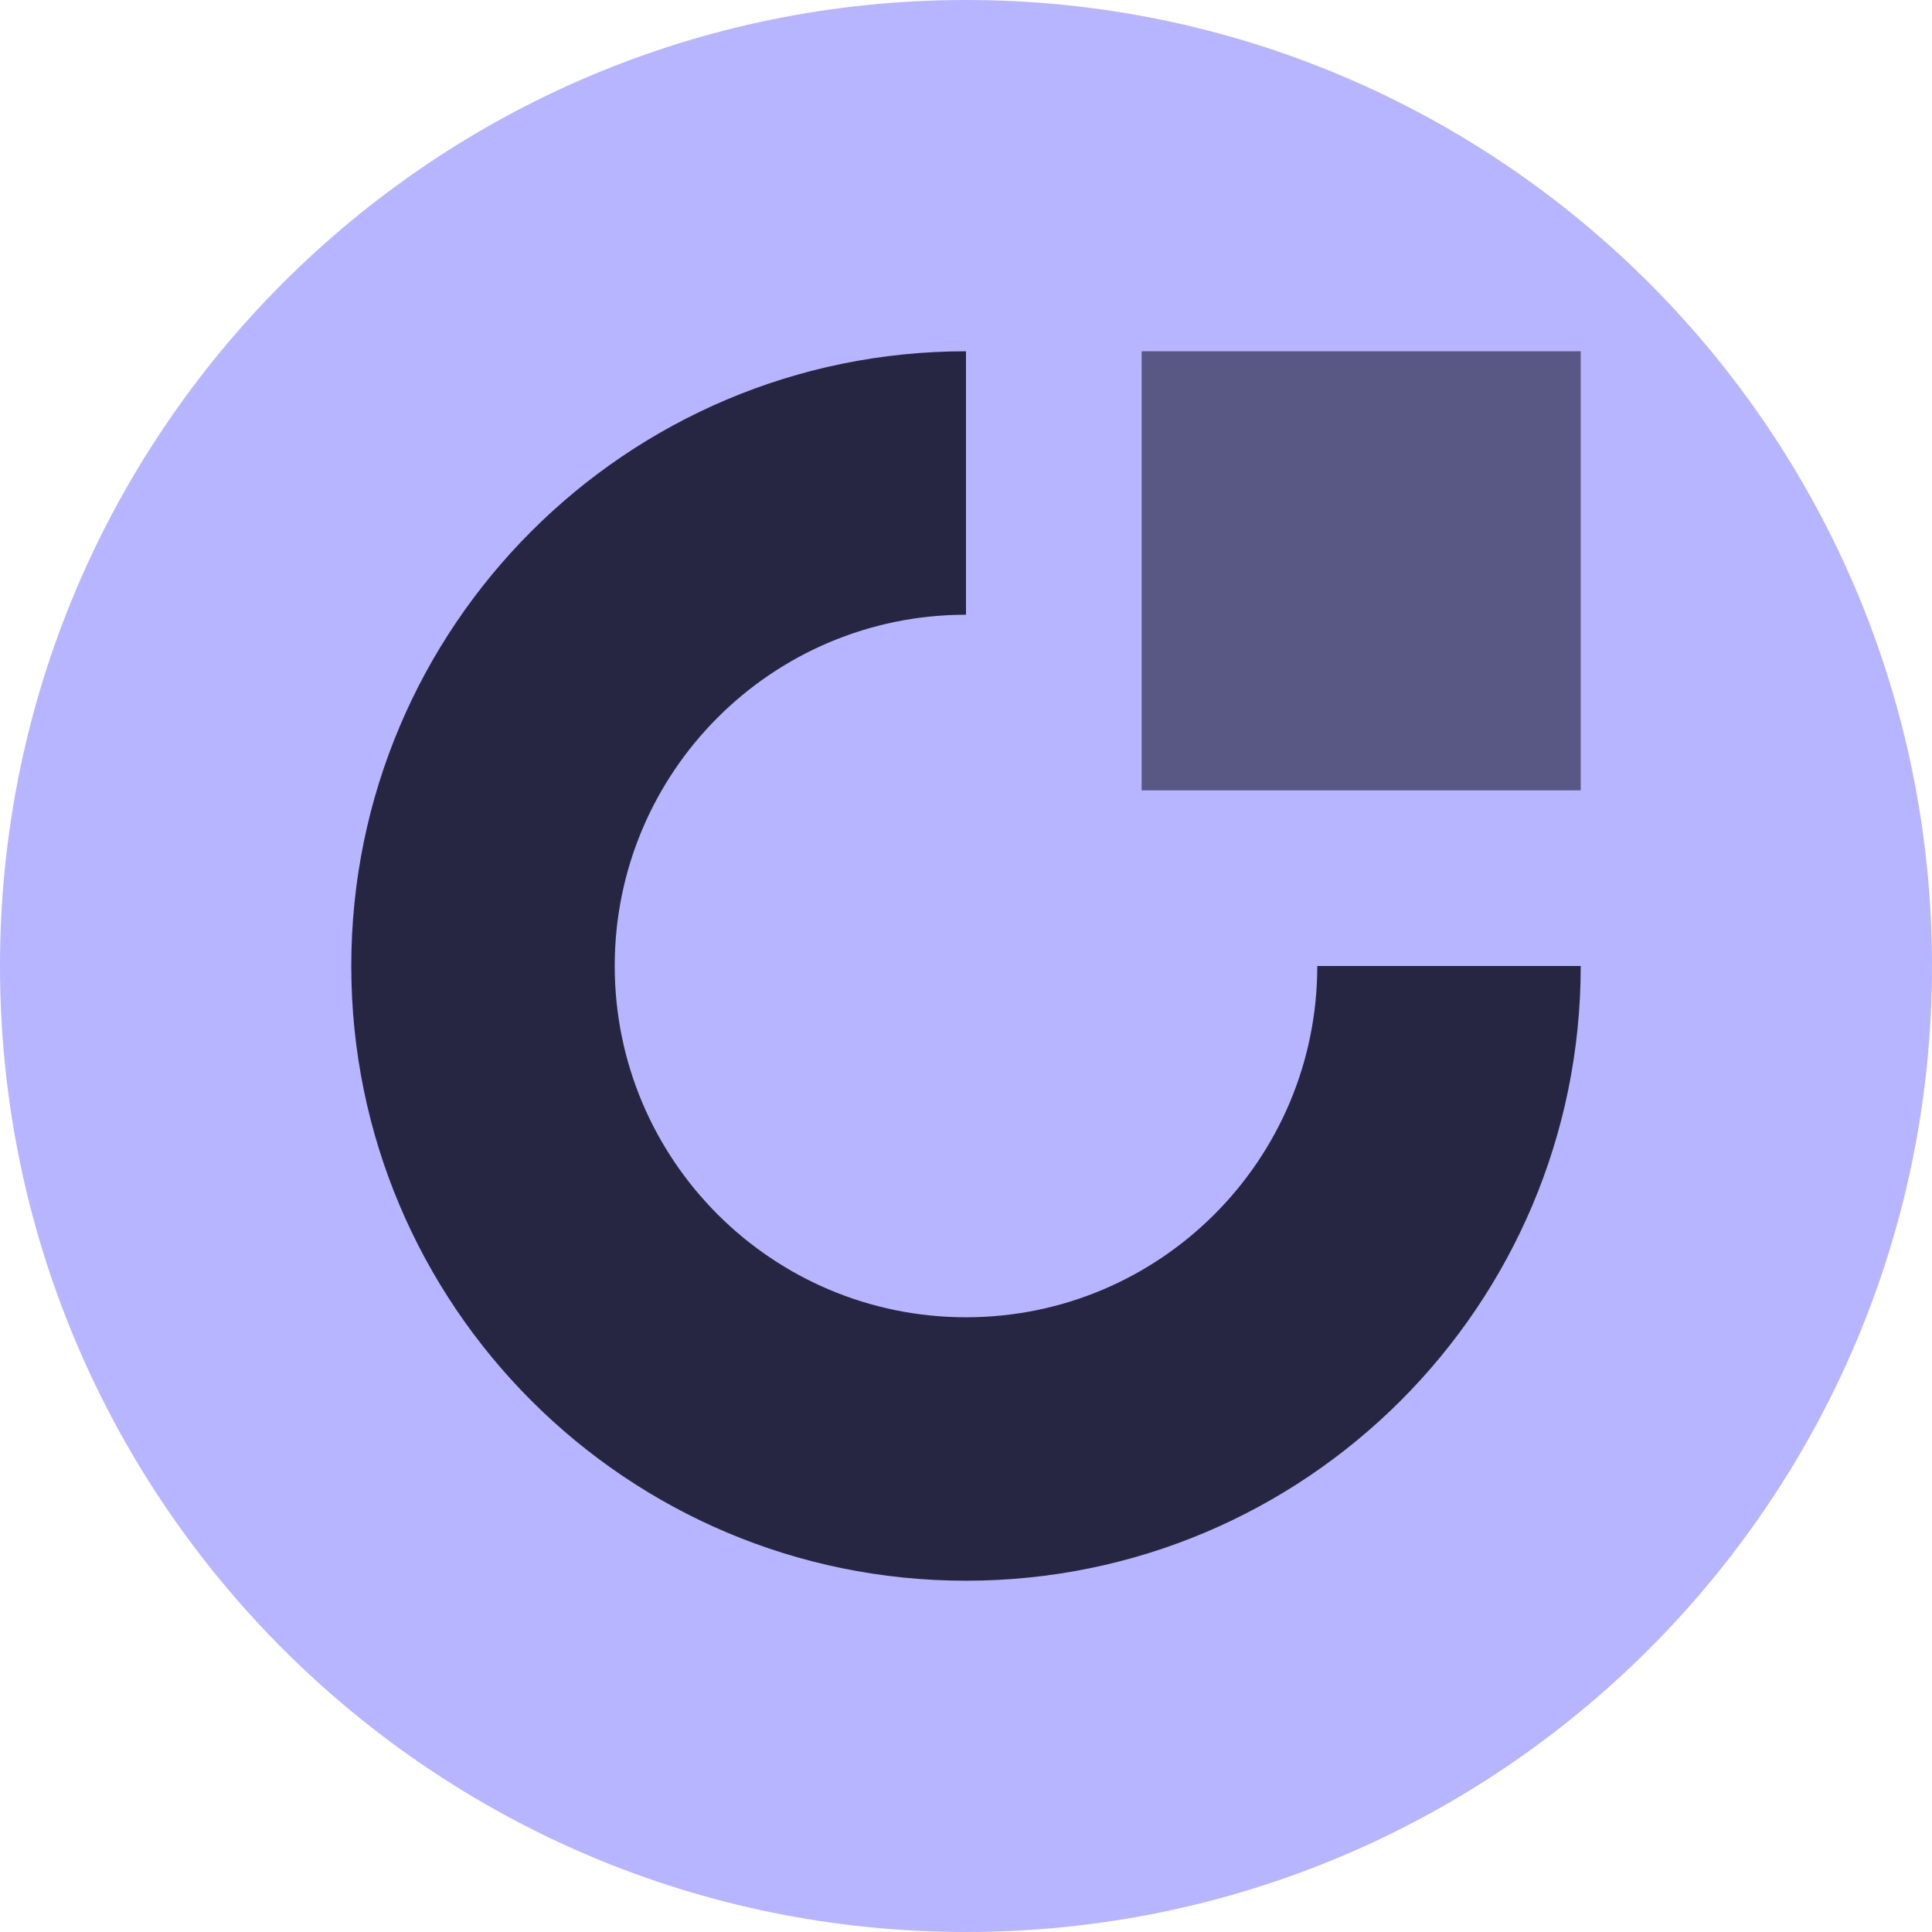
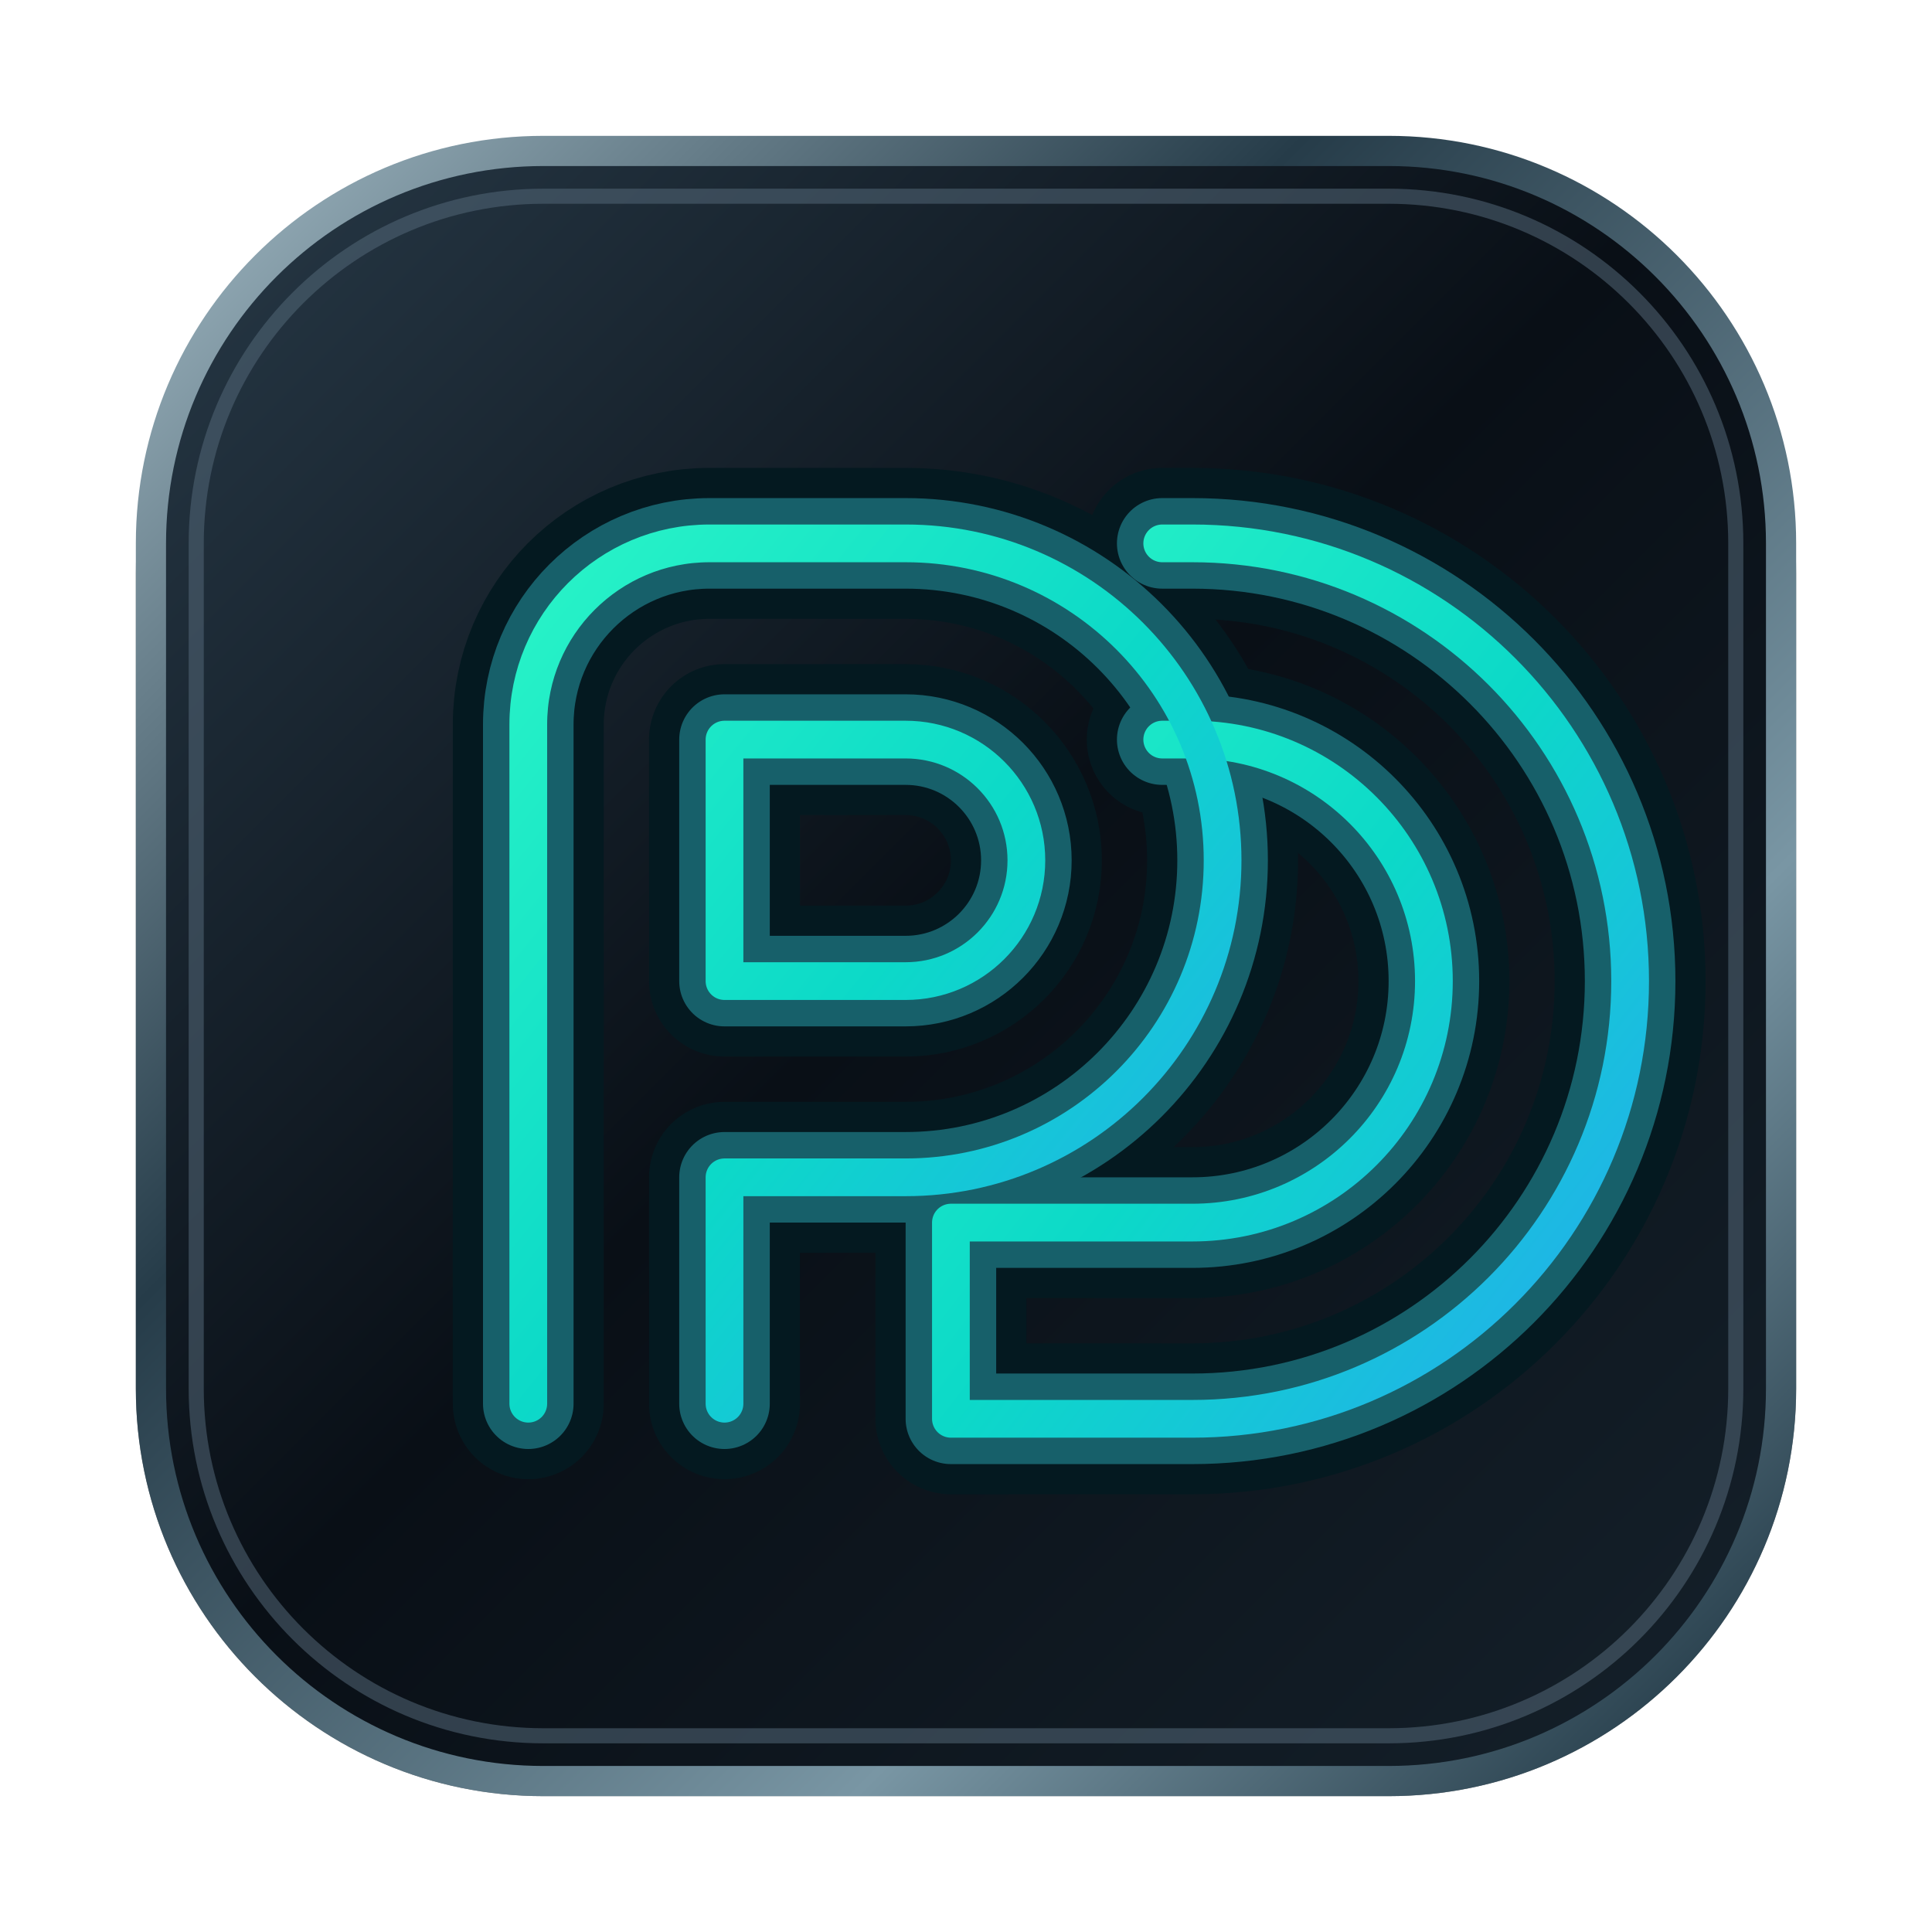
- <svg xmlns="http://www.w3.org/2000/svg" viewBox="0 0 44 44" aria-hidden="true" style="--accent:#b7b5ff">
-   <rect width="44" height="44" rx="24" fill="#b7b5ff" />
-   <g fill="#272642">
-     <path d="M22 8a14 14 0 1 0 14 14h-6a8 8 0 1 1-8-8z" />
-     <path d="M26 8h10v10H26z" opacity=".65" />
+ <svg xmlns="http://www.w3.org/2000/svg" width="1024" height="1024" viewBox="0 0 128 128">
+   <defs>
+     <linearGradient id="case" x1="0" y1="0" x2="1" y2="1">
+       <stop stop-color="#283a48" />
+       <stop offset=".48" stop-color="#090f16" />
+       <stop offset="1" stop-color="#15212b" />
+     </linearGradient>
+     <linearGradient id="edge" x1="0" y1="0" x2="1" y2="1">
+       <stop stop-color="#a2bac5" />
+       <stop offset=".35" stop-color="#263c49" />
+       <stop offset=".72" stop-color="#7996a4" />
+       <stop offset="1" stop-color="#172d3a" />
+     </linearGradient>
+     <linearGradient id="light" x1="0" y1="0" x2="1" y2="1">
+       <stop stop-color="#29f4c7" />
+       <stop offset=".5" stop-color="#0cd9c8" />
+       <stop offset="1" stop-color="#25a9f0" />
+     </linearGradient>
+     <path id="p" d="M35 93V48a12 12 0 0 1 12-12h13a21 21 0 0 1 0 42H48v15M48 65h12a8 8 0 0 0 0-16H48v16" />
+     <path id="d" d="M77 36h2a29 29 0 0 1 0 58H63V81h16a16 16 0 0 0 0-32h-2" />
+   </defs>
+   <rect x="9" y="11" width="110" height="108" rx="27" fill="#020508" opacity=".5" />
+   <rect x="10" y="10" width="108" height="108" rx="26" fill="url(#case)" stroke="url(#edge)" stroke-width="2" />
+   <rect x="13" y="13" width="102" height="102" rx="23" fill="none" stroke="#526776" stroke-opacity=".55" />
+   <g fill="none" stroke-linecap="round" stroke-linejoin="round">
+     <g stroke="#041920" stroke-width="10">
+       <use href="#d" />
+       <use href="#p" />
+     </g>
+     <g stroke="#17606a" stroke-width="6">
+       <use href="#d" />
+       <use href="#p" />
+     </g>
+     <g stroke="url(#light)" stroke-width="2.5">
+       <use href="#d" />
+       <use href="#p" />
+     </g>
  </g>
</svg>
